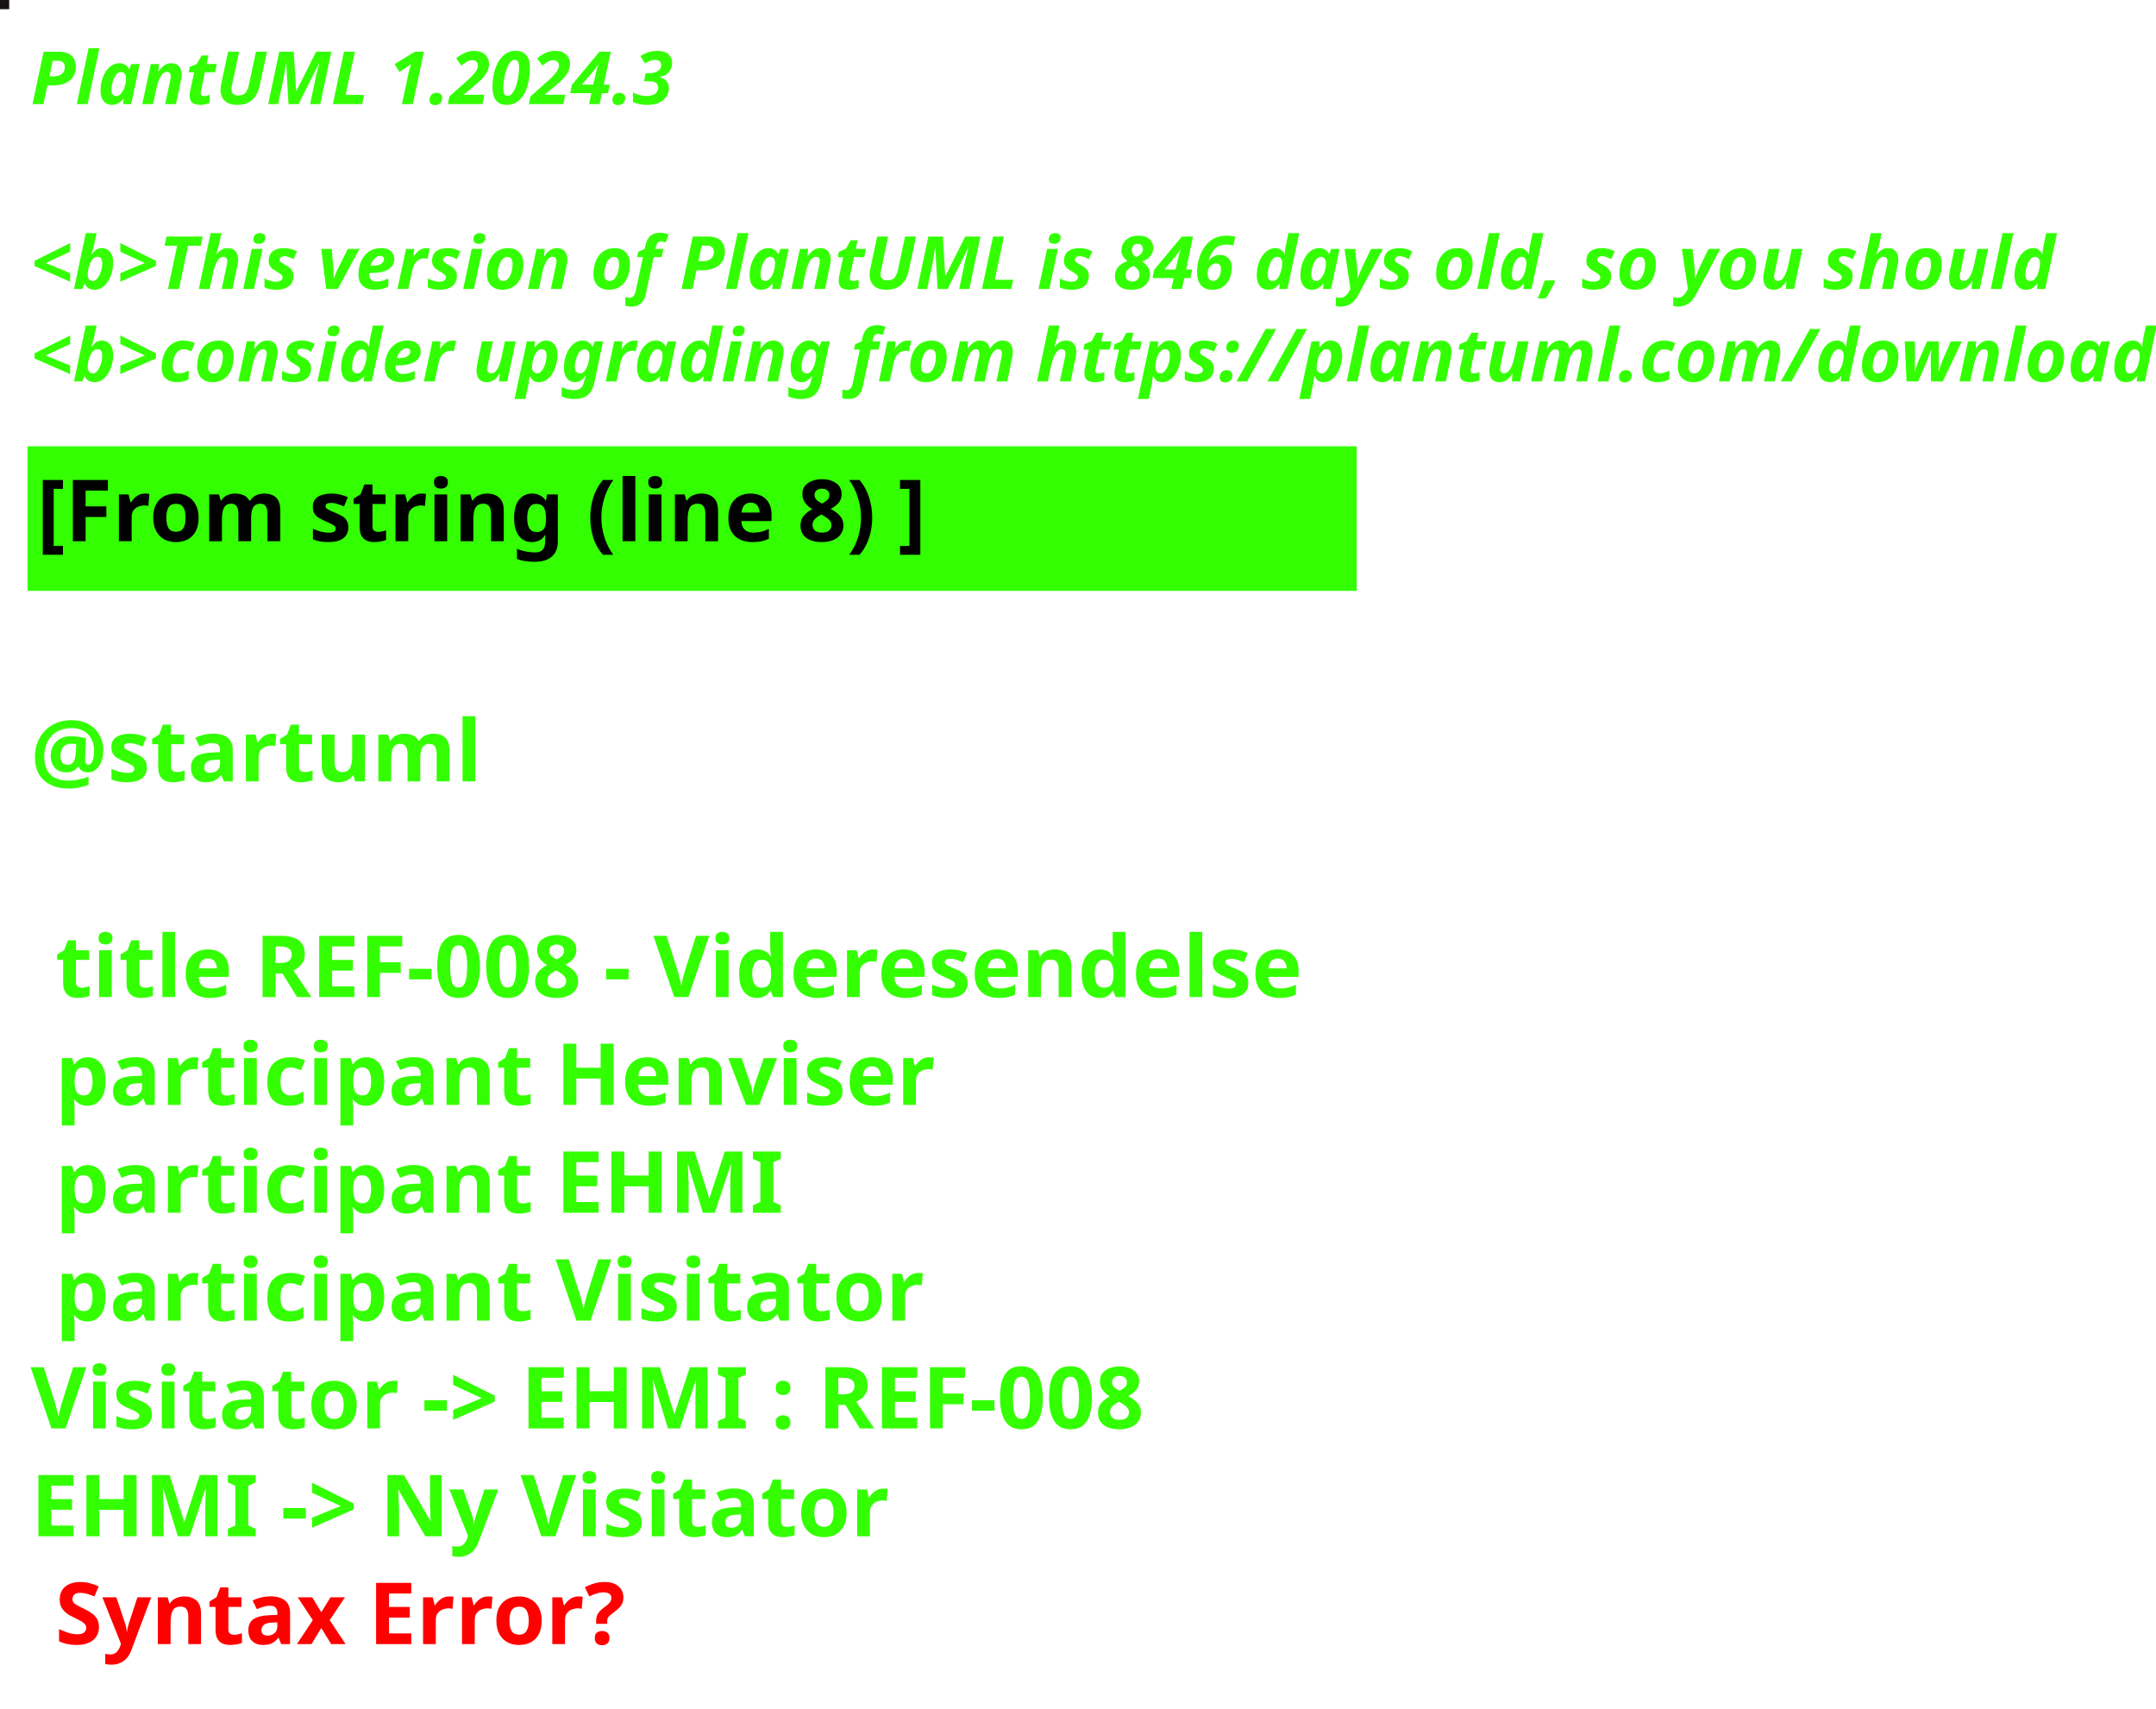
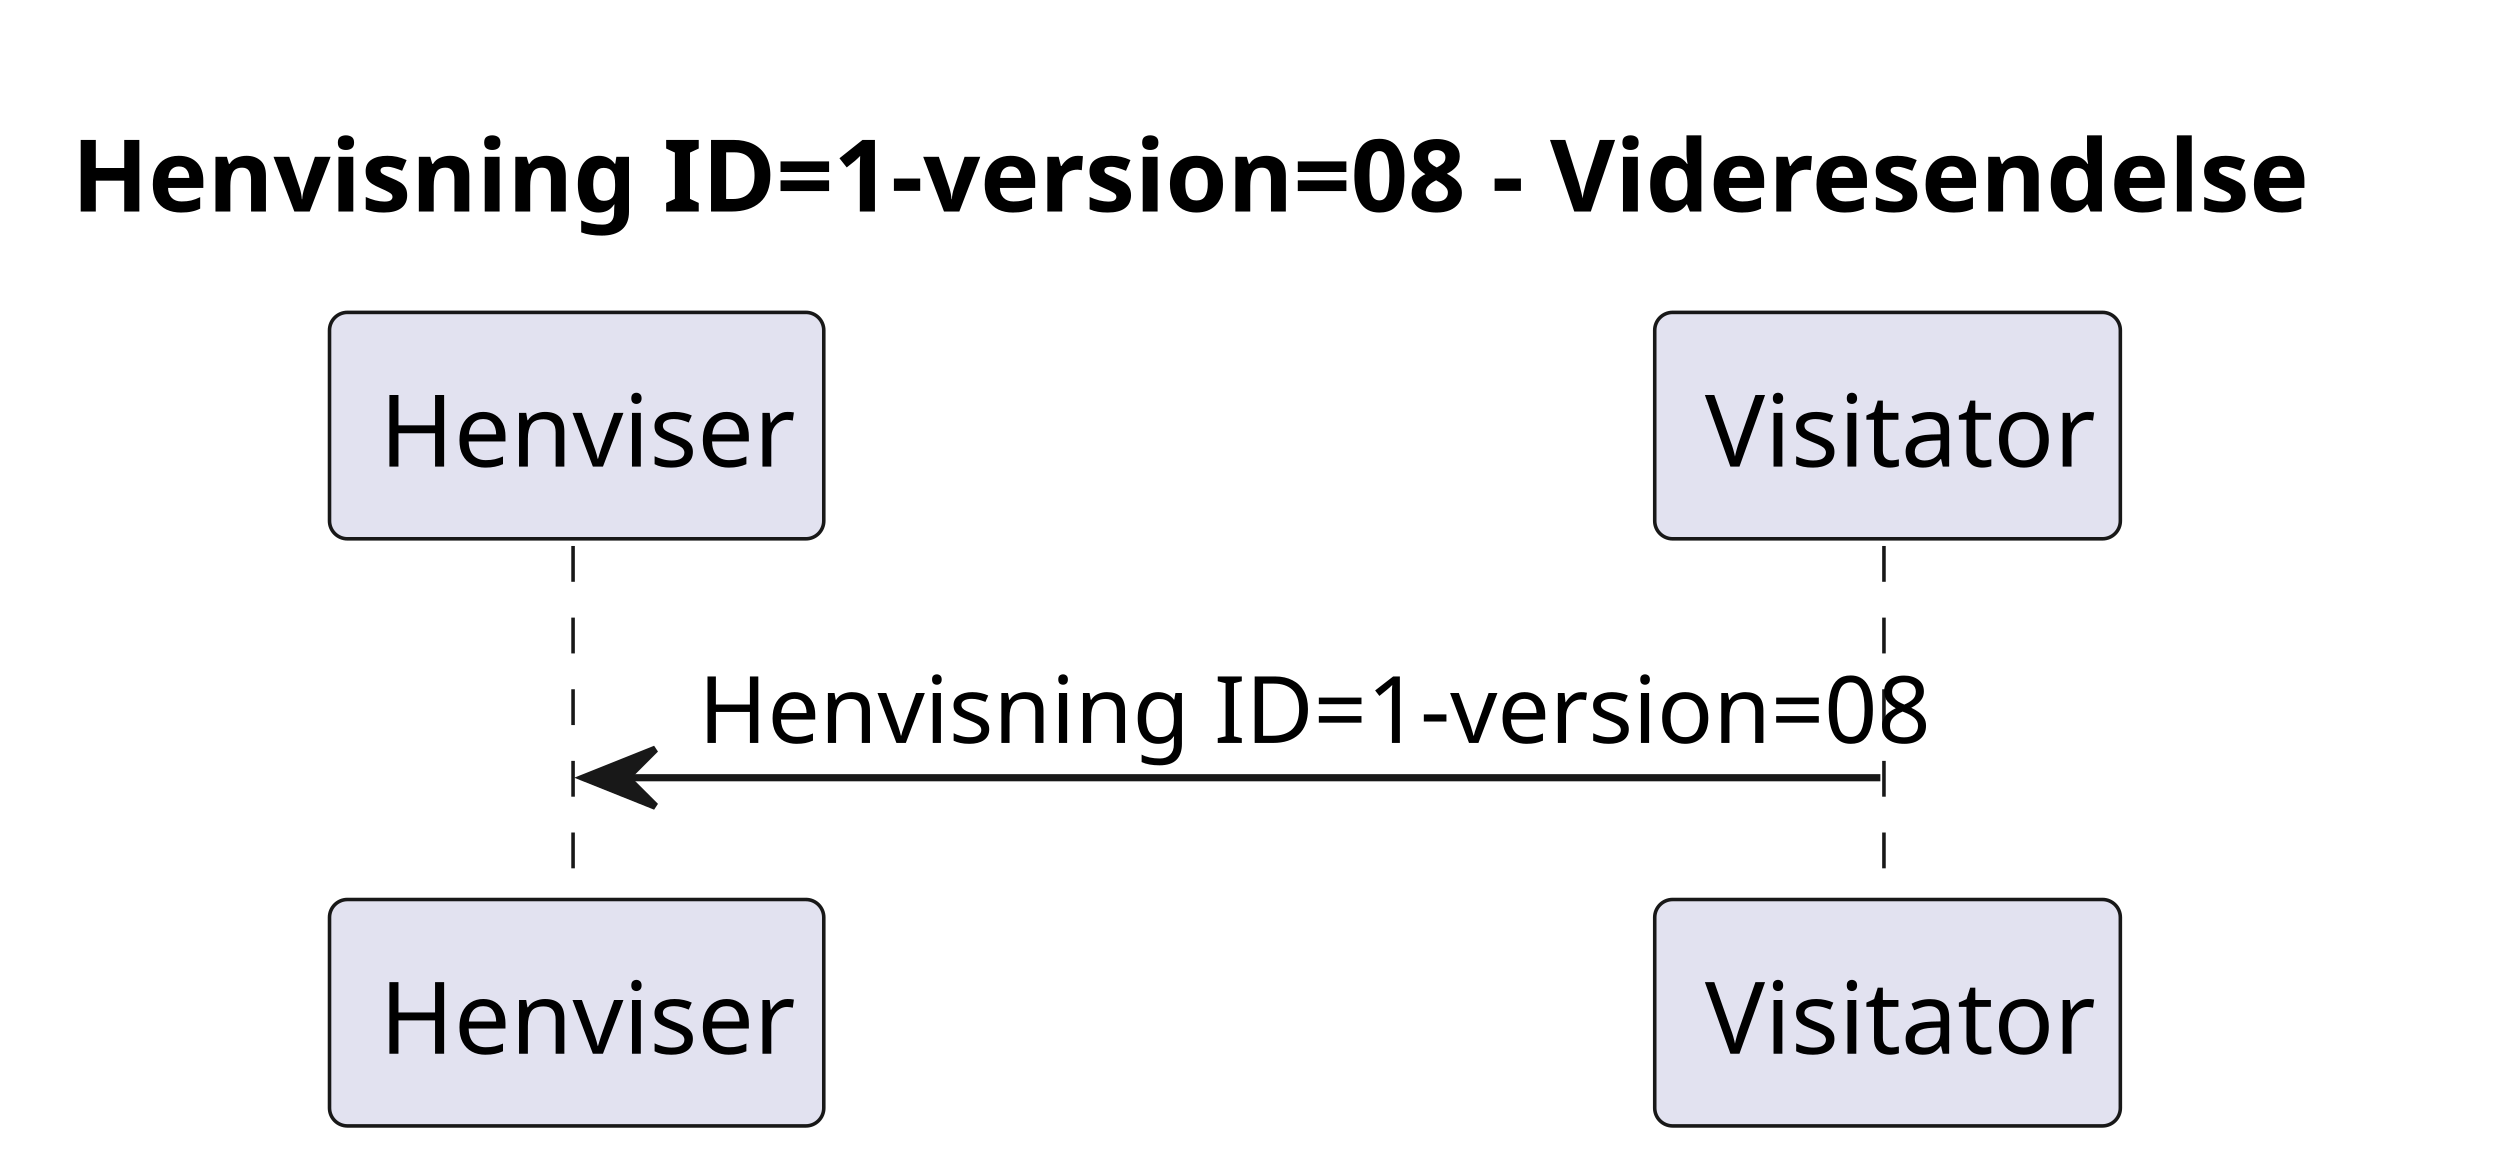
- <svg xmlns="http://www.w3.org/2000/svg" contentStyleType="text/css" height="279px" preserveAspectRatio="none" style="width:352px;height:279px;background:#000000;" version="1.1" viewBox="0 0 352 279" width="352px" zoomAndPan="magnify">
+ <svg xmlns="http://www.w3.org/2000/svg" contentStyleType="text/css" height="163px" preserveAspectRatio="none" style="width:349px;height:163px;background:#FFFFFF;" version="1.1" viewBox="0 0 349 163" width="349px" zoomAndPan="magnify">
  <defs />
  <g>
-     <rect fill="#171317" height="1" style="stroke:#171317;stroke-width:1.0;" width="1" x="0" y="0" />
-     <text fill="#33FF02" font-family="sans-serif" font-size="12" font-style="italic" font-weight="bold" lengthAdjust="spacing" textLength="107" x="5" y="17">PlantUML 1.2024.3</text>
-     <text fill="#33FF02" font-family="sans-serif" font-size="12" font-style="italic" font-weight="bold" lengthAdjust="spacing" textLength="3" x="5" y="32.094"> </text>
-     <text fill="#33FF02" font-family="sans-serif" font-size="12" font-style="italic" font-weight="bold" lengthAdjust="spacing" textLength="337" x="5" y="47.188">&lt;b&gt;This version of PlantUML is 846 days old, so you should</text>
-     <text fill="#33FF02" font-family="sans-serif" font-size="12" font-style="italic" font-weight="bold" lengthAdjust="spacing" textLength="338" x="5" y="62.281">&lt;b&gt;consider upgrading from https://plantuml.com/download</text>
-     <rect fill="#33FF02" height="22.609" style="stroke:#33FF02;stroke-width:1.0;" width="216" x="5" y="73.375" />
-     <text fill="#000000" font-family="sans-serif" font-size="14" font-weight="bold" lengthAdjust="spacing" textLength="147" x="6" y="88.375">[From string (line 8) ]</text>
-     <text fill="#33FF02" font-family="sans-serif" font-size="14" font-weight="bold" lengthAdjust="spacing" textLength="4" x="5" y="109.984"> </text>
-     <text fill="#33FF02" font-family="sans-serif" font-size="14" font-weight="bold" lengthAdjust="spacing" textLength="71" x="5" y="127.594">@startuml</text>
-     <text fill="#33FF02" font-family="sans-serif" font-size="14" font-weight="bold" lengthAdjust="spacing" textLength="4" x="5" y="145.203"> </text>
-     <text fill="#33FF02" font-family="sans-serif" font-size="14" font-weight="bold" lengthAdjust="spacing" textLength="212" x="9" y="162.812">title REF-008 - Videresendelse</text>
-     <text fill="#33FF02" font-family="sans-serif" font-size="14" font-weight="bold" lengthAdjust="spacing" textLength="143" x="9" y="180.422">participant Henviser</text>
-     <text fill="#33FF02" font-family="sans-serif" font-size="14" font-weight="bold" lengthAdjust="spacing" textLength="115" x="9" y="198.031">participant EHMI</text>
-     <text fill="#33FF02" font-family="sans-serif" font-size="14" font-weight="bold" lengthAdjust="spacing" textLength="137" x="9" y="215.641">participant Visitator</text>
-     <text fill="#33FF02" font-family="sans-serif" font-size="14" font-weight="bold" lengthAdjust="spacing" textLength="184" x="5" y="233.25">Visitator -&gt; EHMI : REF-008</text>
-     <text fill="#33FF02" font-family="sans-serif" font-size="14" font-weight="bold" lengthAdjust="spacing" text-decoration="wavy underline" textLength="136" x="5" y="250.859">EHMI -&gt; Ny Visitator</text>
-     <text fill="#FF0000" font-family="sans-serif" font-size="14" font-weight="bold" lengthAdjust="spacing" textLength="95" x="9" y="268.469">Syntax Error?</text>
+     <text fill="#000000" font-family="sans-serif" font-size="14" font-weight="bold" lengthAdjust="spacing" textLength="321" x="10" y="29.533">Henvisning ID=1-version=08 - Videresendelse</text>
+     <line style="stroke:#181818;stroke-width:0.5;stroke-dasharray:5.0,5.0;" x1="80" x2="80" y1="76.219" y2="126.57" />
+     <line style="stroke:#181818;stroke-width:0.5;stroke-dasharray:5.0,5.0;" x1="263" x2="263" y1="76.219" y2="126.57" />
+     <rect fill="#E2E2F0" height="31.609" rx="2.5" ry="2.5" style="stroke:#181818;stroke-width:0.5;" width="69" x="46" y="43.609" />
+     <text fill="#000000" font-family="sans-serif" font-size="14" lengthAdjust="spacing" textLength="55" x="53" y="65.143">Henviser</text>
+     <rect fill="#E2E2F0" height="31.609" rx="2.5" ry="2.5" style="stroke:#181818;stroke-width:0.5;" width="69" x="46" y="125.57" />
+     <text fill="#000000" font-family="sans-serif" font-size="14" lengthAdjust="spacing" textLength="55" x="53" y="147.103">Henviser</text>
+     <rect fill="#E2E2F0" height="31.609" rx="2.5" ry="2.5" style="stroke:#181818;stroke-width:0.5;" width="65" x="231" y="43.609" />
+     <text fill="#000000" font-family="sans-serif" font-size="14" lengthAdjust="spacing" textLength="51" x="238" y="65.143">Visitator</text>
+     <rect fill="#E2E2F0" height="31.609" rx="2.5" ry="2.5" style="stroke:#181818;stroke-width:0.5;" width="65" x="231" y="125.57" />
+     <text fill="#000000" font-family="sans-serif" font-size="14" lengthAdjust="spacing" textLength="51" x="238" y="147.103">Visitator</text>
+     <polygon fill="#181818" points="91.5,104.57,81.5,108.57,91.5,112.57,87.5,108.57" style="stroke:#181818;stroke-width:1.0;" />
+     <line style="stroke:#181818;stroke-width:1.0;" x1="85.5" x2="262.5" y1="108.57" y2="108.57" />
+     <text fill="#000000" font-family="sans-serif" font-size="13" lengthAdjust="spacing" textLength="159" x="97.5" y="103.714">Henvisning ID=1-version=08</text>
  </g>
</svg>
